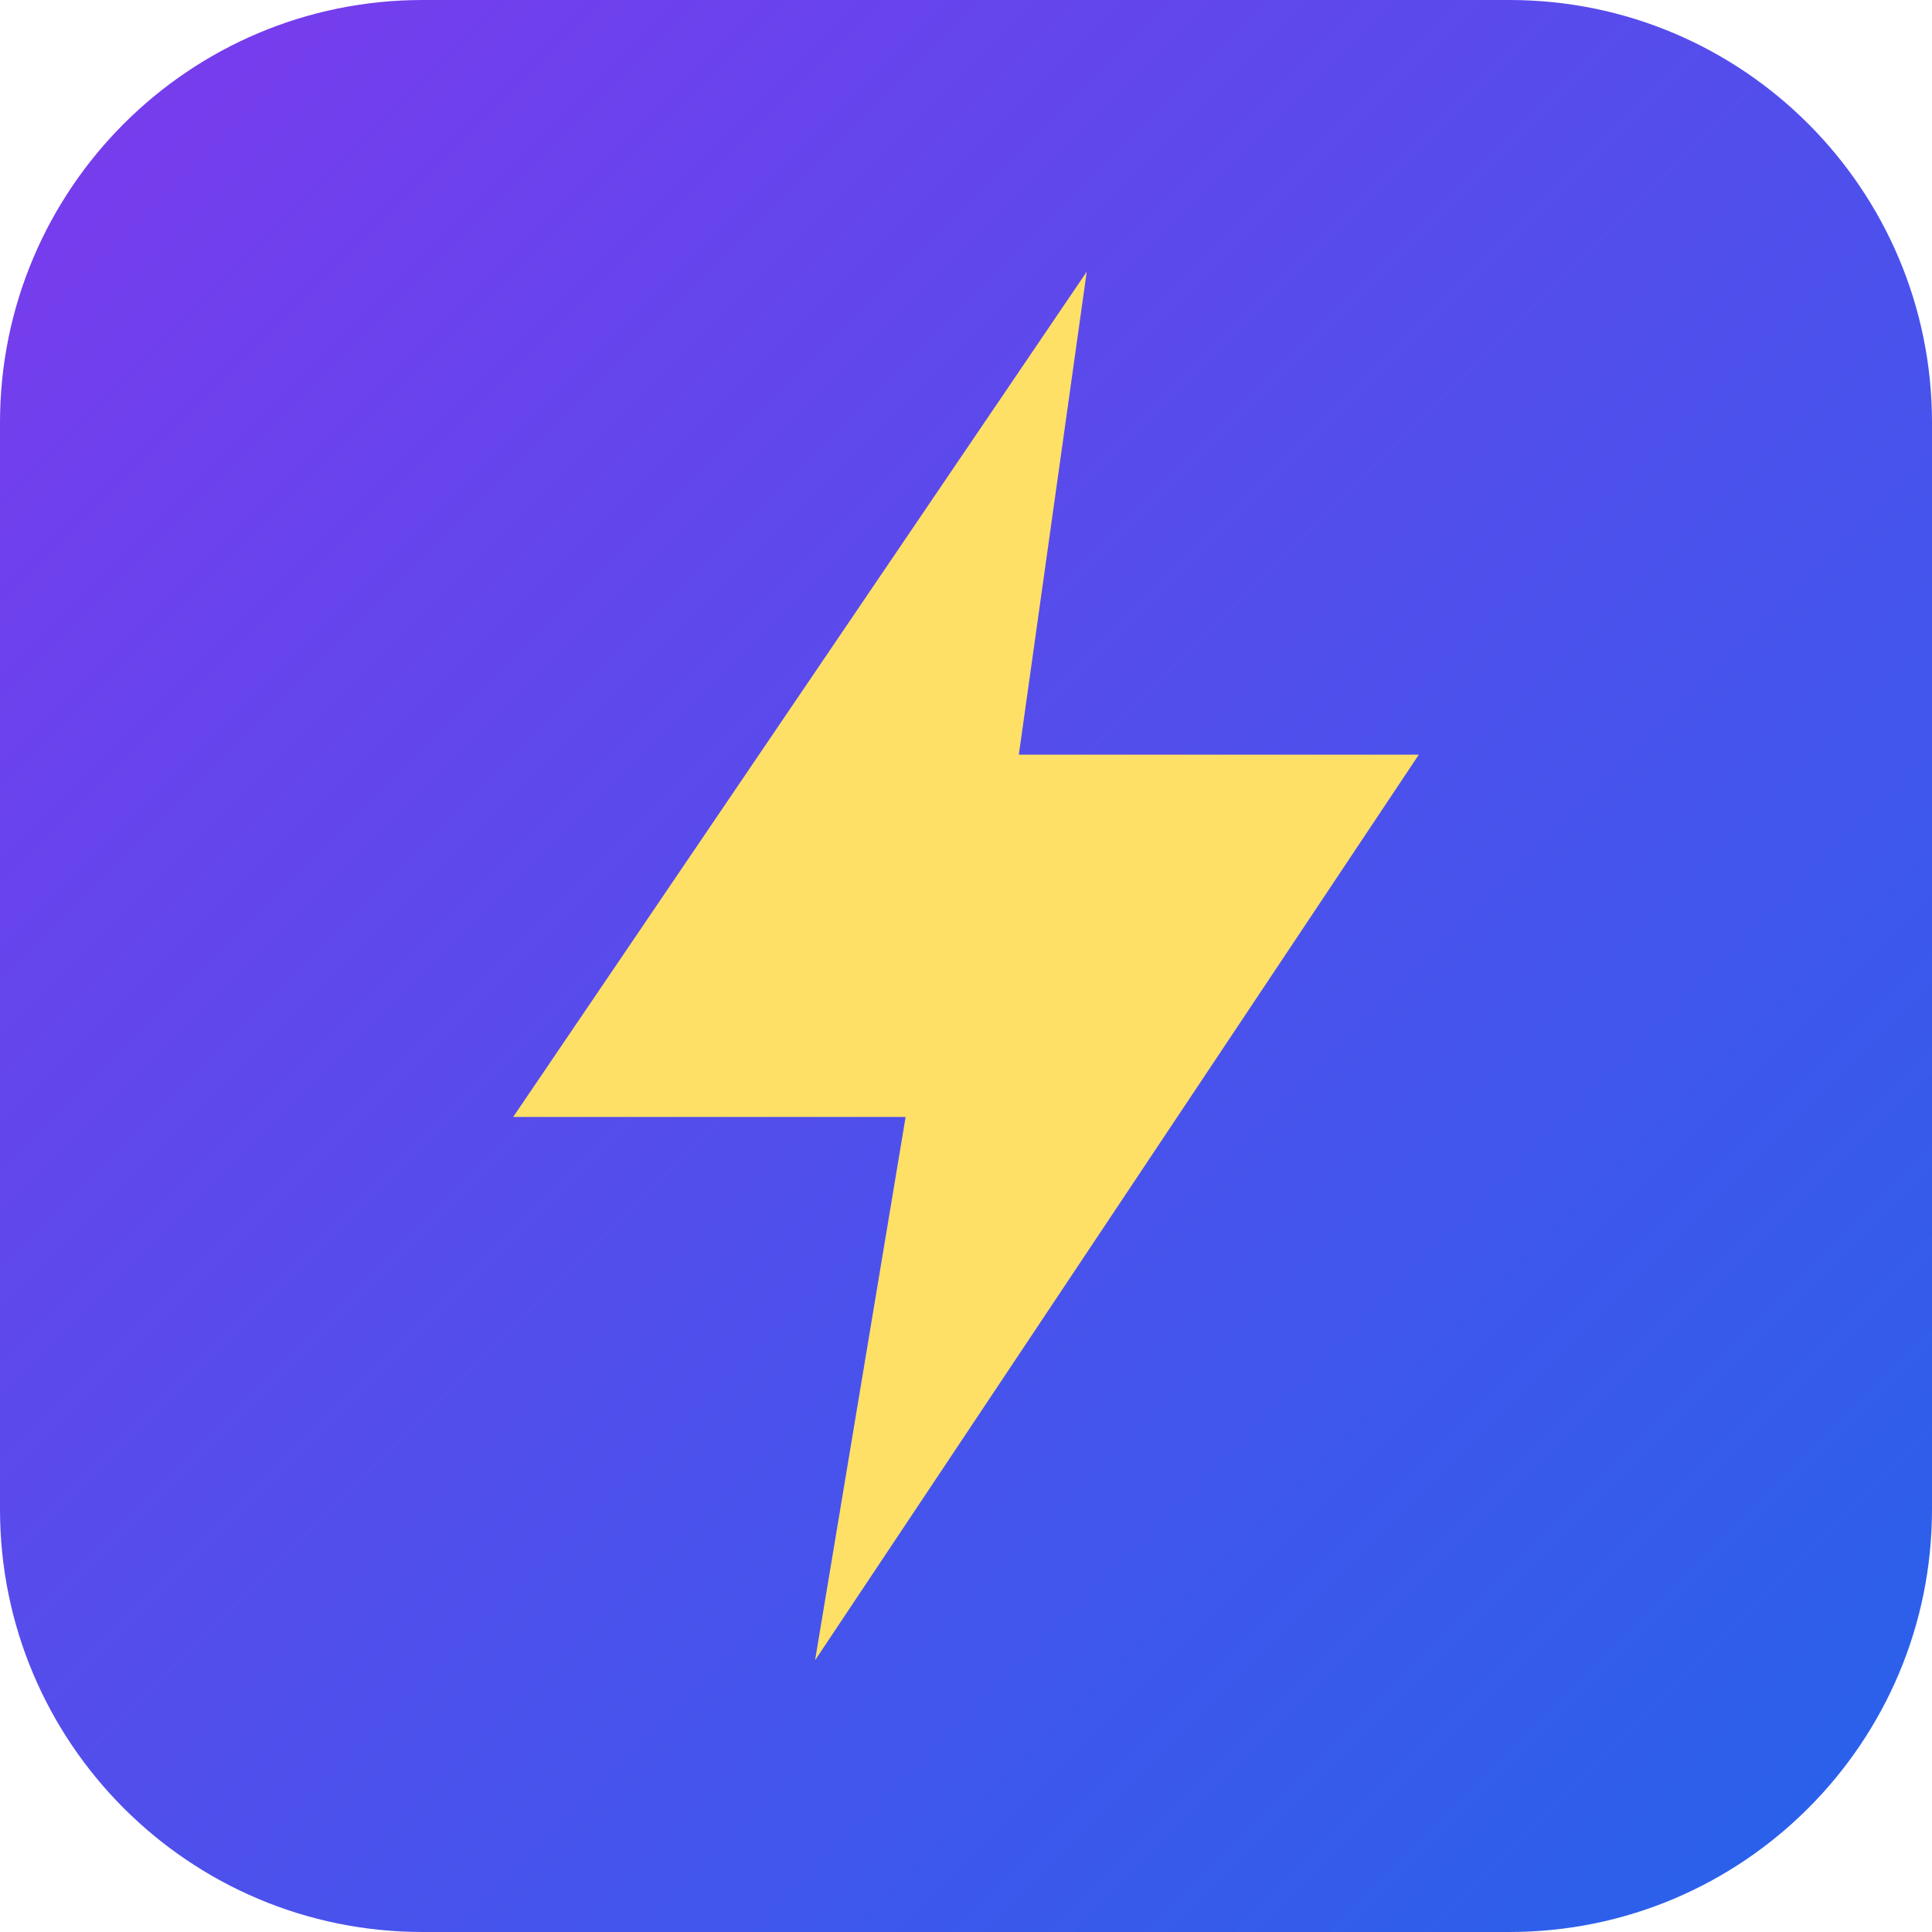
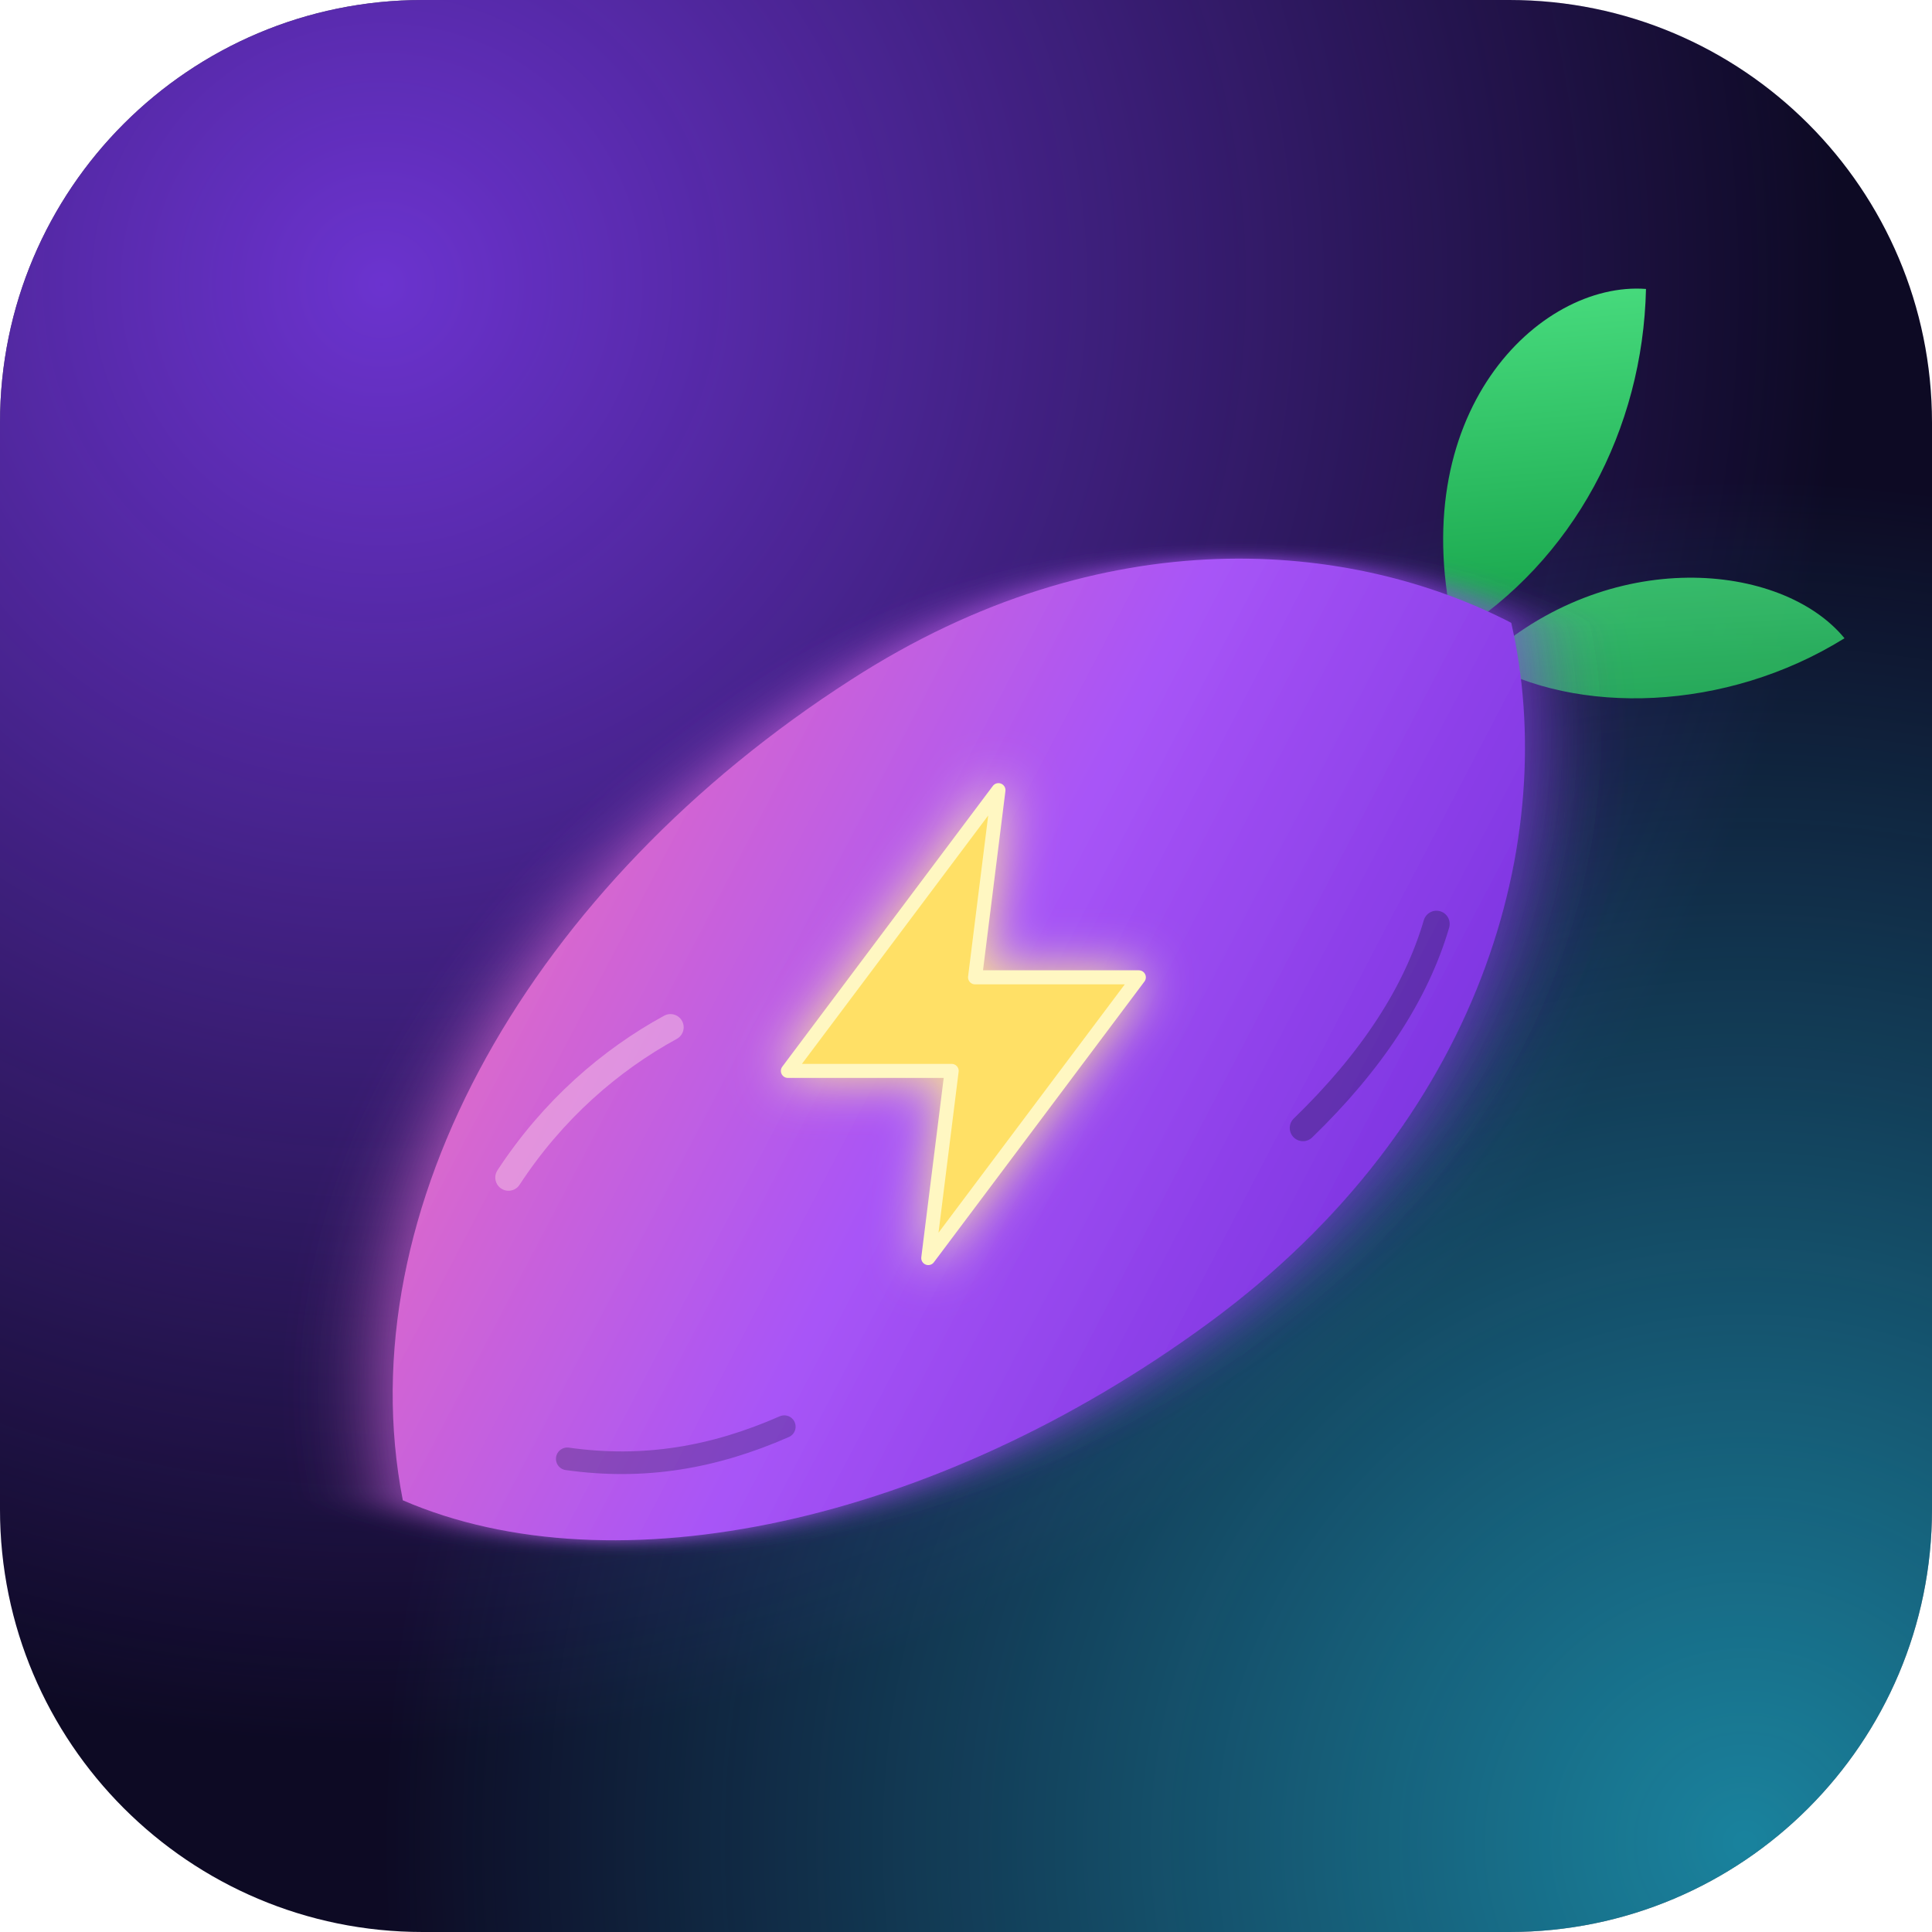
<svg xmlns="http://www.w3.org/2000/svg" viewBox="0 0 512 512">
  <defs>
-     <linearGradient id="f" x1="0" y1="0" x2="1" y2="1">
-       <stop offset="0" stop-color="#7c3aed" />
-       <stop offset="1" stop-color="#2563eb" />
+     <radialGradient id="aurora1" cx="0.2" cy="0.15" r="0.75">
+       <stop offset="0" stop-color="#7c3aed" stop-opacity="0.85" />
+       <stop offset="1" stop-color="#7c3aed" stop-opacity="0" />
+     </radialGradient>
+     <radialGradient id="aurora2" cx="0.9" cy="0.95" r="0.7">
+       <stop offset="0" stop-color="#22d3ee" stop-opacity="0.6" />
+       <stop offset="1" stop-color="#22d3ee" stop-opacity="0" />
+     </radialGradient>
+     <linearGradient id="piel" x1="0" y1="0" x2="1" y2="1">
+       <stop offset="0" stop-color="#f472b6" />
+       <stop offset="0.5" stop-color="#a855f7" />
+       <stop offset="1" stop-color="#6d28d9" />
    </linearGradient>
+     <linearGradient id="hoja" x1="0" y1="1" x2="1" y2="0">
+       <stop offset="0" stop-color="#16a34a" />
+       <stop offset="1" stop-color="#4ade80" />
+     </linearGradient>
+     <filter id="brillo" x="-30%" y="-30%" width="160%" height="160%">
+       <feGaussianBlur stdDeviation="9" result="b" />
+       <feMerge>
+         <feMergeNode in="b" />
+         <feMergeNode in="SourceGraphic" />
+       </feMerge>
+     </filter>
+     <filter id="brillo-rayo" x="-60%" y="-60%" width="220%" height="220%">
+       <feGaussianBlur stdDeviation="1.1" result="b" />
+       <feMerge>
+         <feMergeNode in="b" />
+         <feMergeNode in="SourceGraphic" />
+       </feMerge>
+     </filter>
  </defs>
-   <rect width="512" height="512" rx="112" fill="url(#f)" />
-   <polygon points="288,72 136,296 240,296 216,440 376,200 270,200" fill="#ffe066" />
+   <rect width="512" height="512" rx="112" fill="#0d0a24" />
+   <rect width="512" height="512" rx="112" fill="url(#aurora1)" />
+   <rect width="512" height="512" rx="112" fill="url(#aurora2)" />
+   <g transform="translate(256 276) rotate(-35)">
+     <path d="M168 -14 C 190 -70, 240 -78, 262 -60 C 240 -30, 205 -12, 168 -14 Z" fill="url(#hoja)" />
+     <path d="M170 -4 C 215 -10, 250 20, 252 46 C 215 44, 182 22, 170 -4 Z" fill="url(#hoja)" opacity="0.9" />
+     <path d="M-192 14 C -160 -58, -70 -100, 30 -96 C 110 -93, 160 -50, 182 -8 C 160 46, 100 96, 10 98 C -80 100, -160 66, -192 14 Z" fill="url(#piel)" filter="url(#brillo)" />
+     <path d="M-120 -40 C -100 -48, -80 -50, -62 -48" stroke="#fbcfe8" stroke-opacity="0.45" stroke-width="7" stroke-linecap="round" fill="none" />
+     <path d="M60 70 C 85 66, 105 58, 120 46" stroke="#1e1b4b" stroke-opacity="0.35" stroke-width="7" stroke-linecap="round" fill="none" />
+     <path d="M-150 30 C -135 44, -118 52, -98 56" stroke="#1e1b4b" stroke-opacity="0.3" stroke-width="6" stroke-linecap="round" fill="none" />
+   </g>
+   <g transform="translate(184 197) scale(6.2)" filter="url(#brillo-rayo)">
+     <path d="M13 2 4 14h7l-1 8 9-12h-7z" fill="#ffe066" stroke="#fff7c2" stroke-width="0.6" stroke-linejoin="round" />
+   </g>
</svg>
